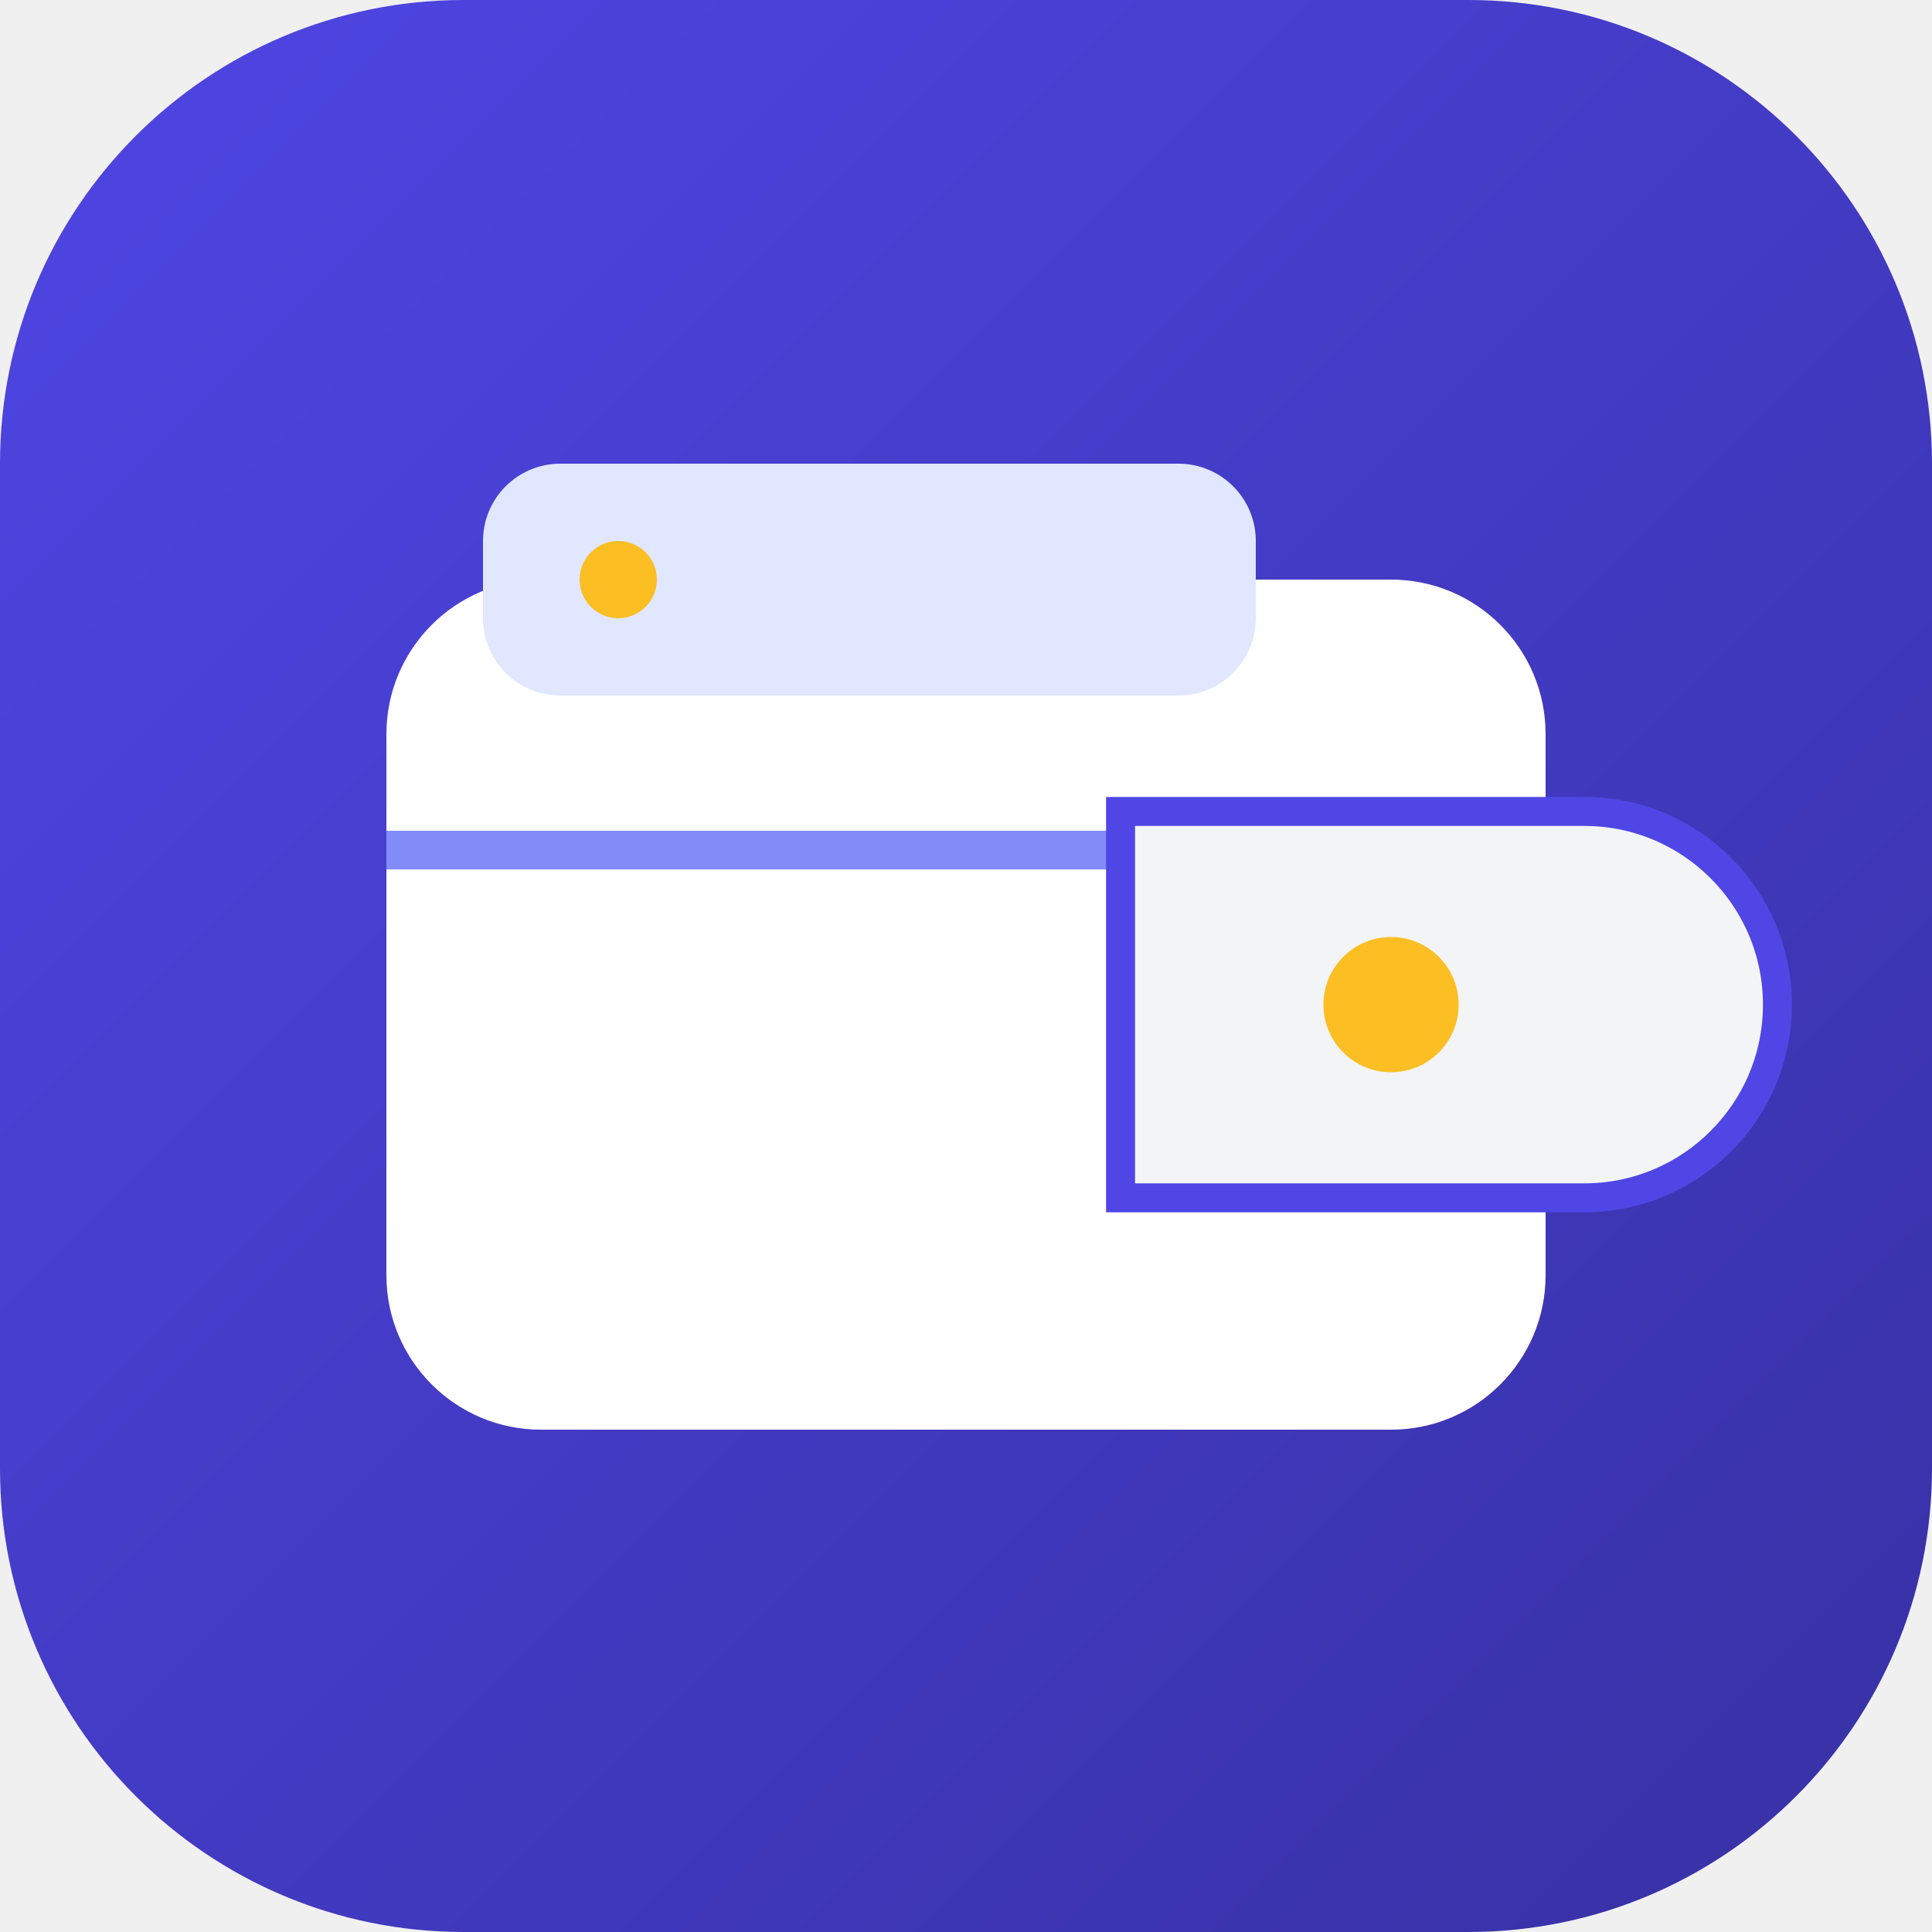
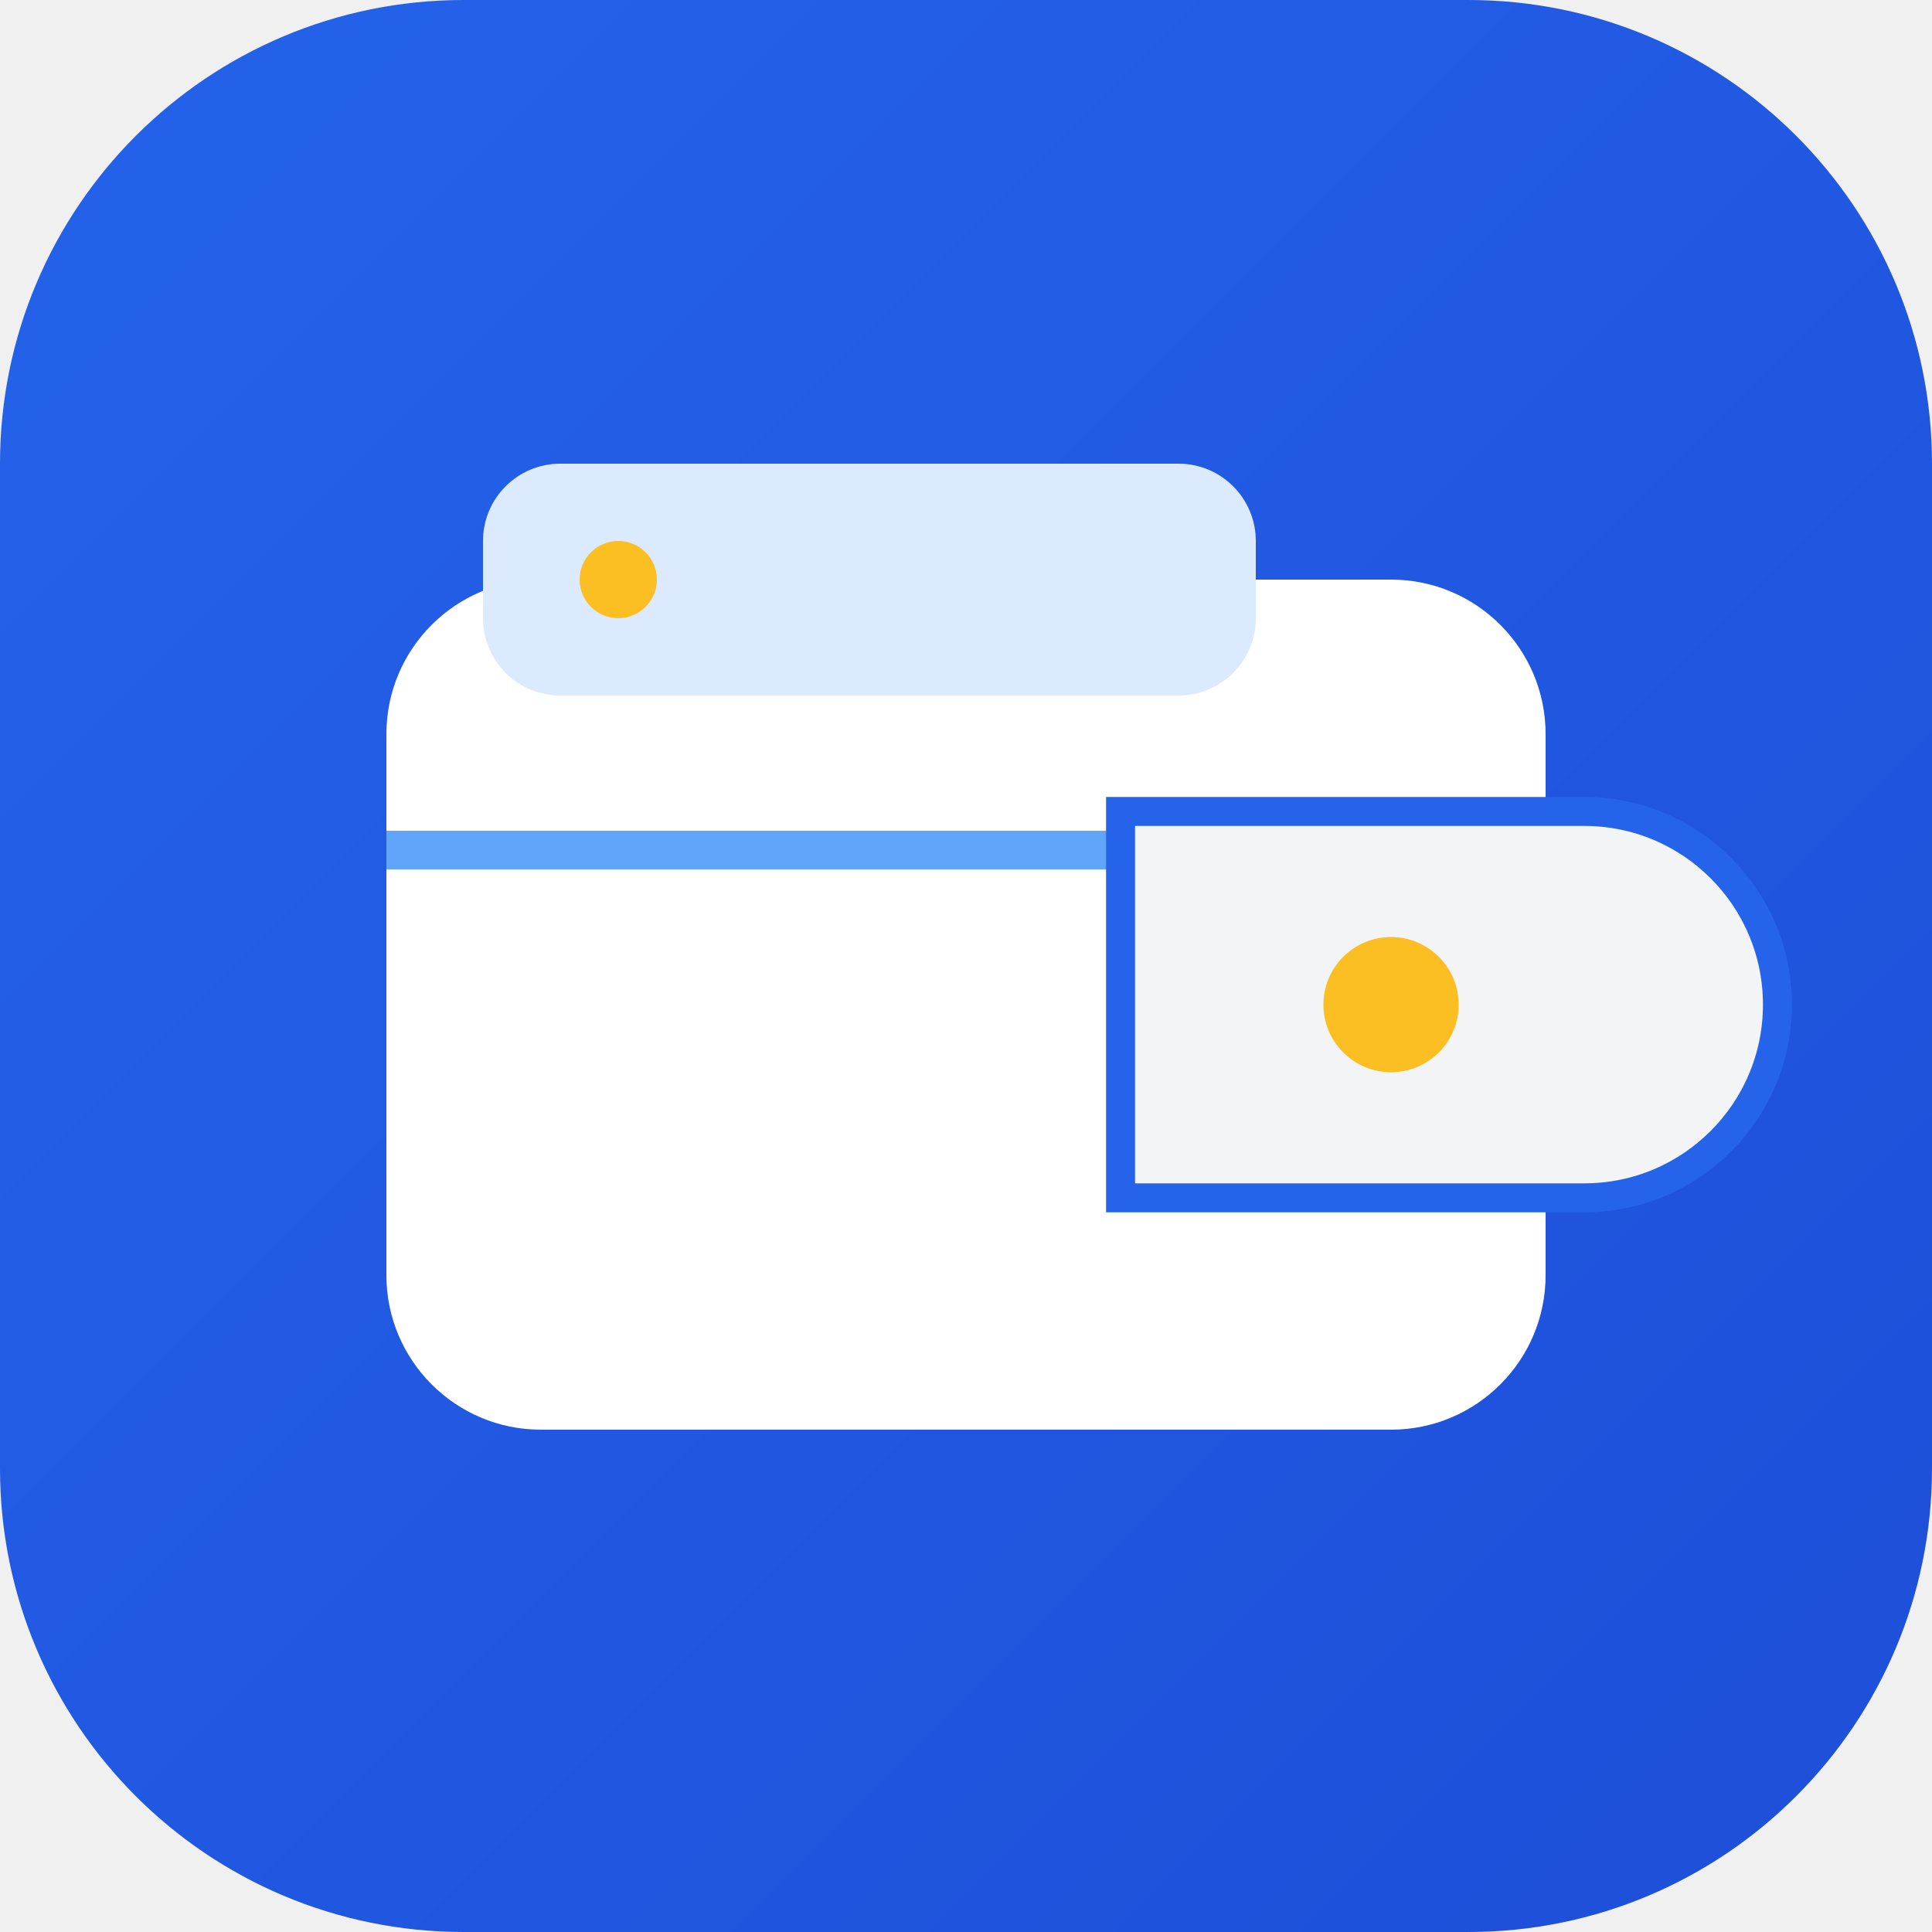
<svg xmlns="http://www.w3.org/2000/svg" viewBox="0 0 100 100">
  <defs>
    <linearGradient id="g" x1="0%" y1="0%" x2="100%" y2="100%">
-       <stop offset="0%" stop-color="#4F46E5" />
-       <stop offset="100%" stop-color="#3730A3" />
+       <stop offset="0%" stop-color="#2563EB" />
+       <stop offset="100%" stop-color="#1D4ED8" />
    </linearGradient>
  </defs>
  <rect width="100" height="100" rx="24" fill="url(#g)" />
  <rect x="20" y="30" width="60" height="44" rx="8" fill="#FFFFFF" />
-   <rect x="25" y="24" width="40" height="12" rx="4" fill="#E0E7FF" />
+   <rect x="25" y="24" width="40" height="12" rx="4" fill="#DBEAFE" />
  <circle cx="32" cy="30" r="2" fill="#FBBF24" />
-   <path d="M 20 44 L 80 44" stroke="#818CF8" stroke-width="2" />
-   <path d="M 58 42 L 82 42 A 6 6 0 0 1 82 62 L 58 62 Z" fill="#F3F4F6" stroke="#4F46E5" stroke-width="1.5" />
+   <path d="M 20 44 L 80 44" stroke="#60A5FA" stroke-width="2" />
+   <path d="M 58 42 L 82 42 A 6 6 0 0 1 82 62 L 58 62 Z" fill="#F3F4F6" stroke="#2563EB" stroke-width="1.5" />
  <circle cx="72" cy="52" r="3.5" fill="#FBBF24" />
</svg>
